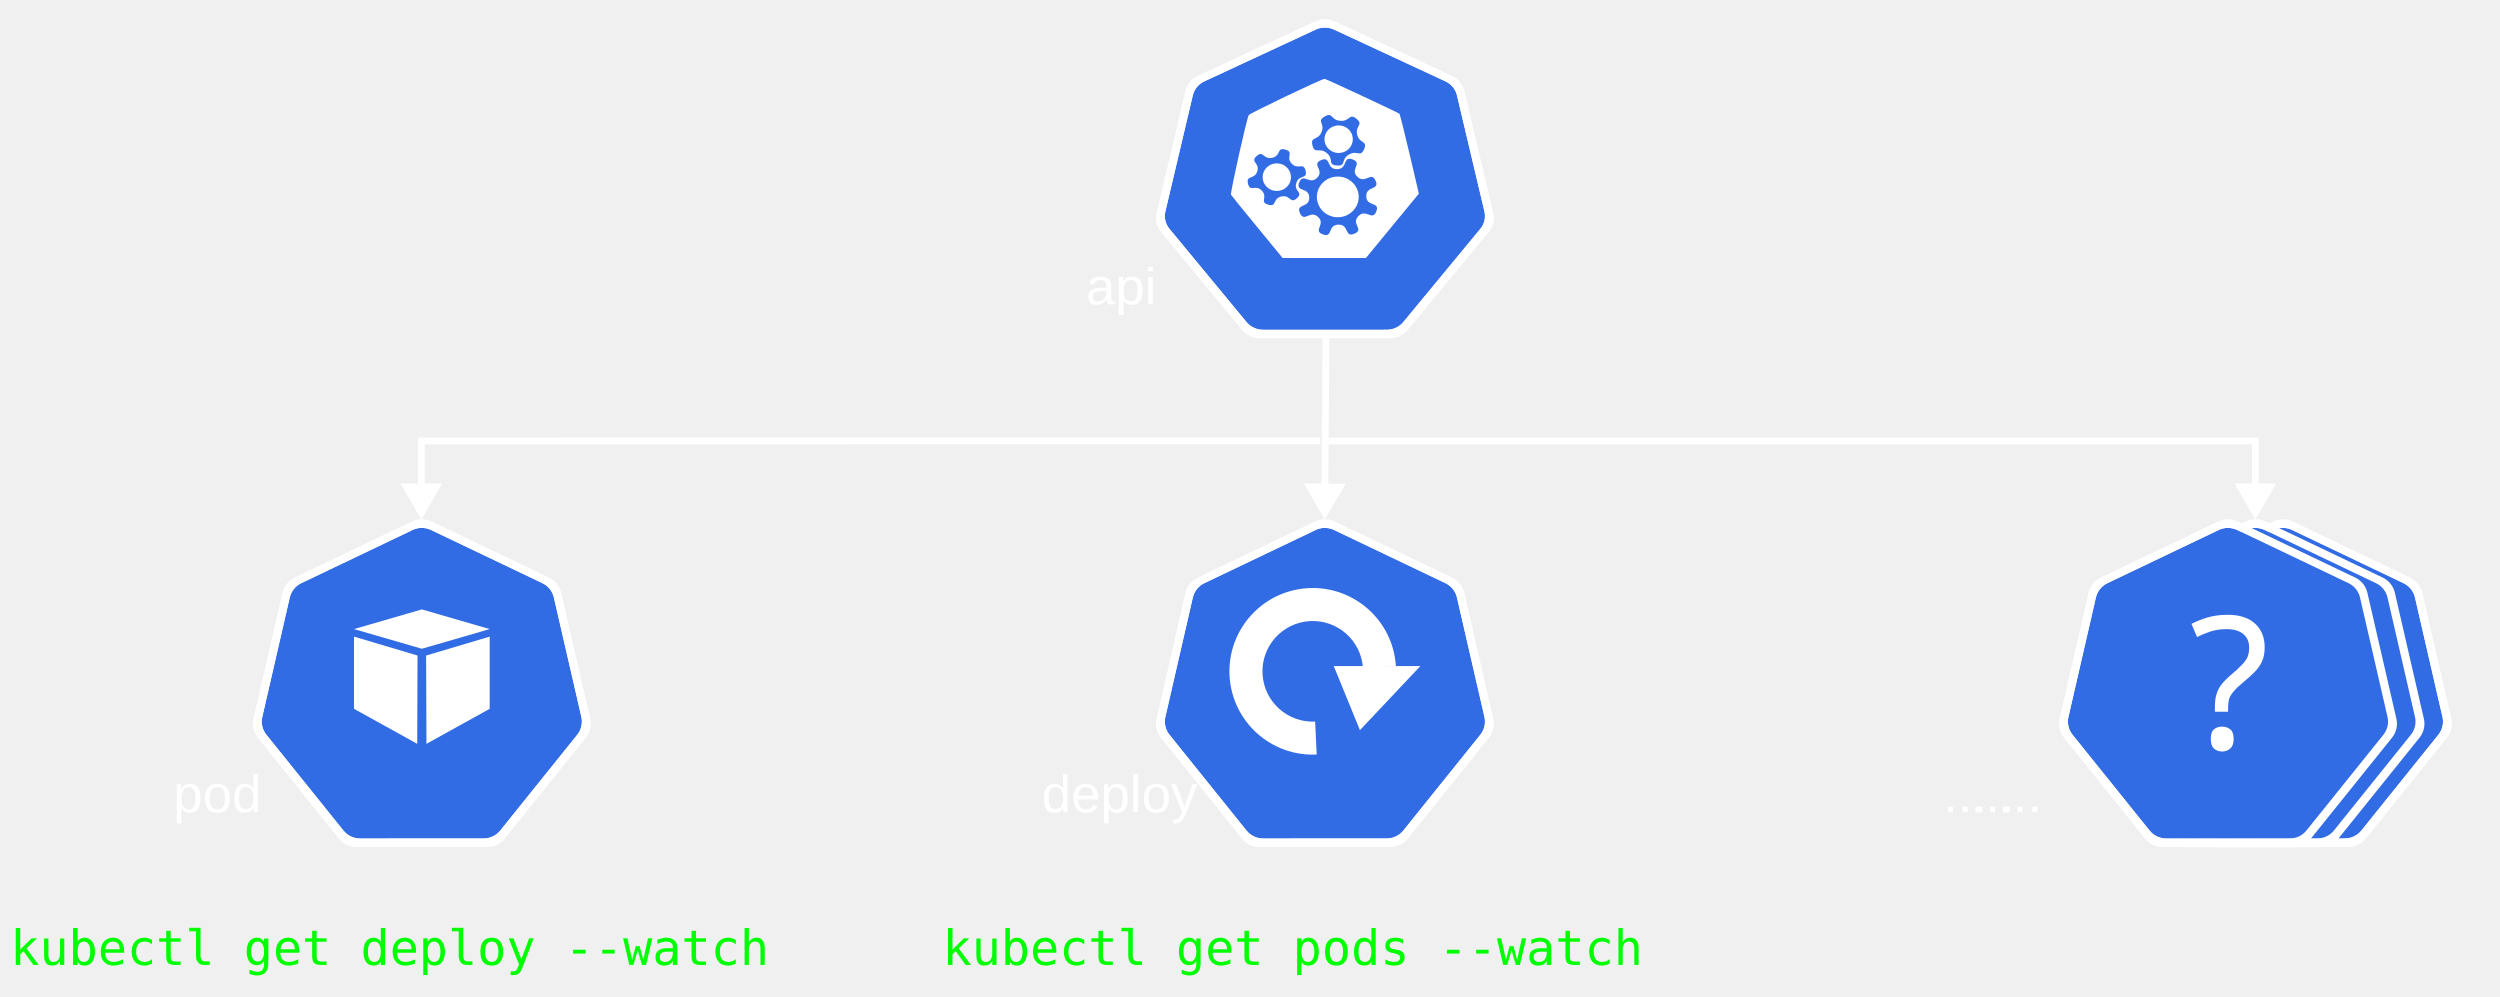
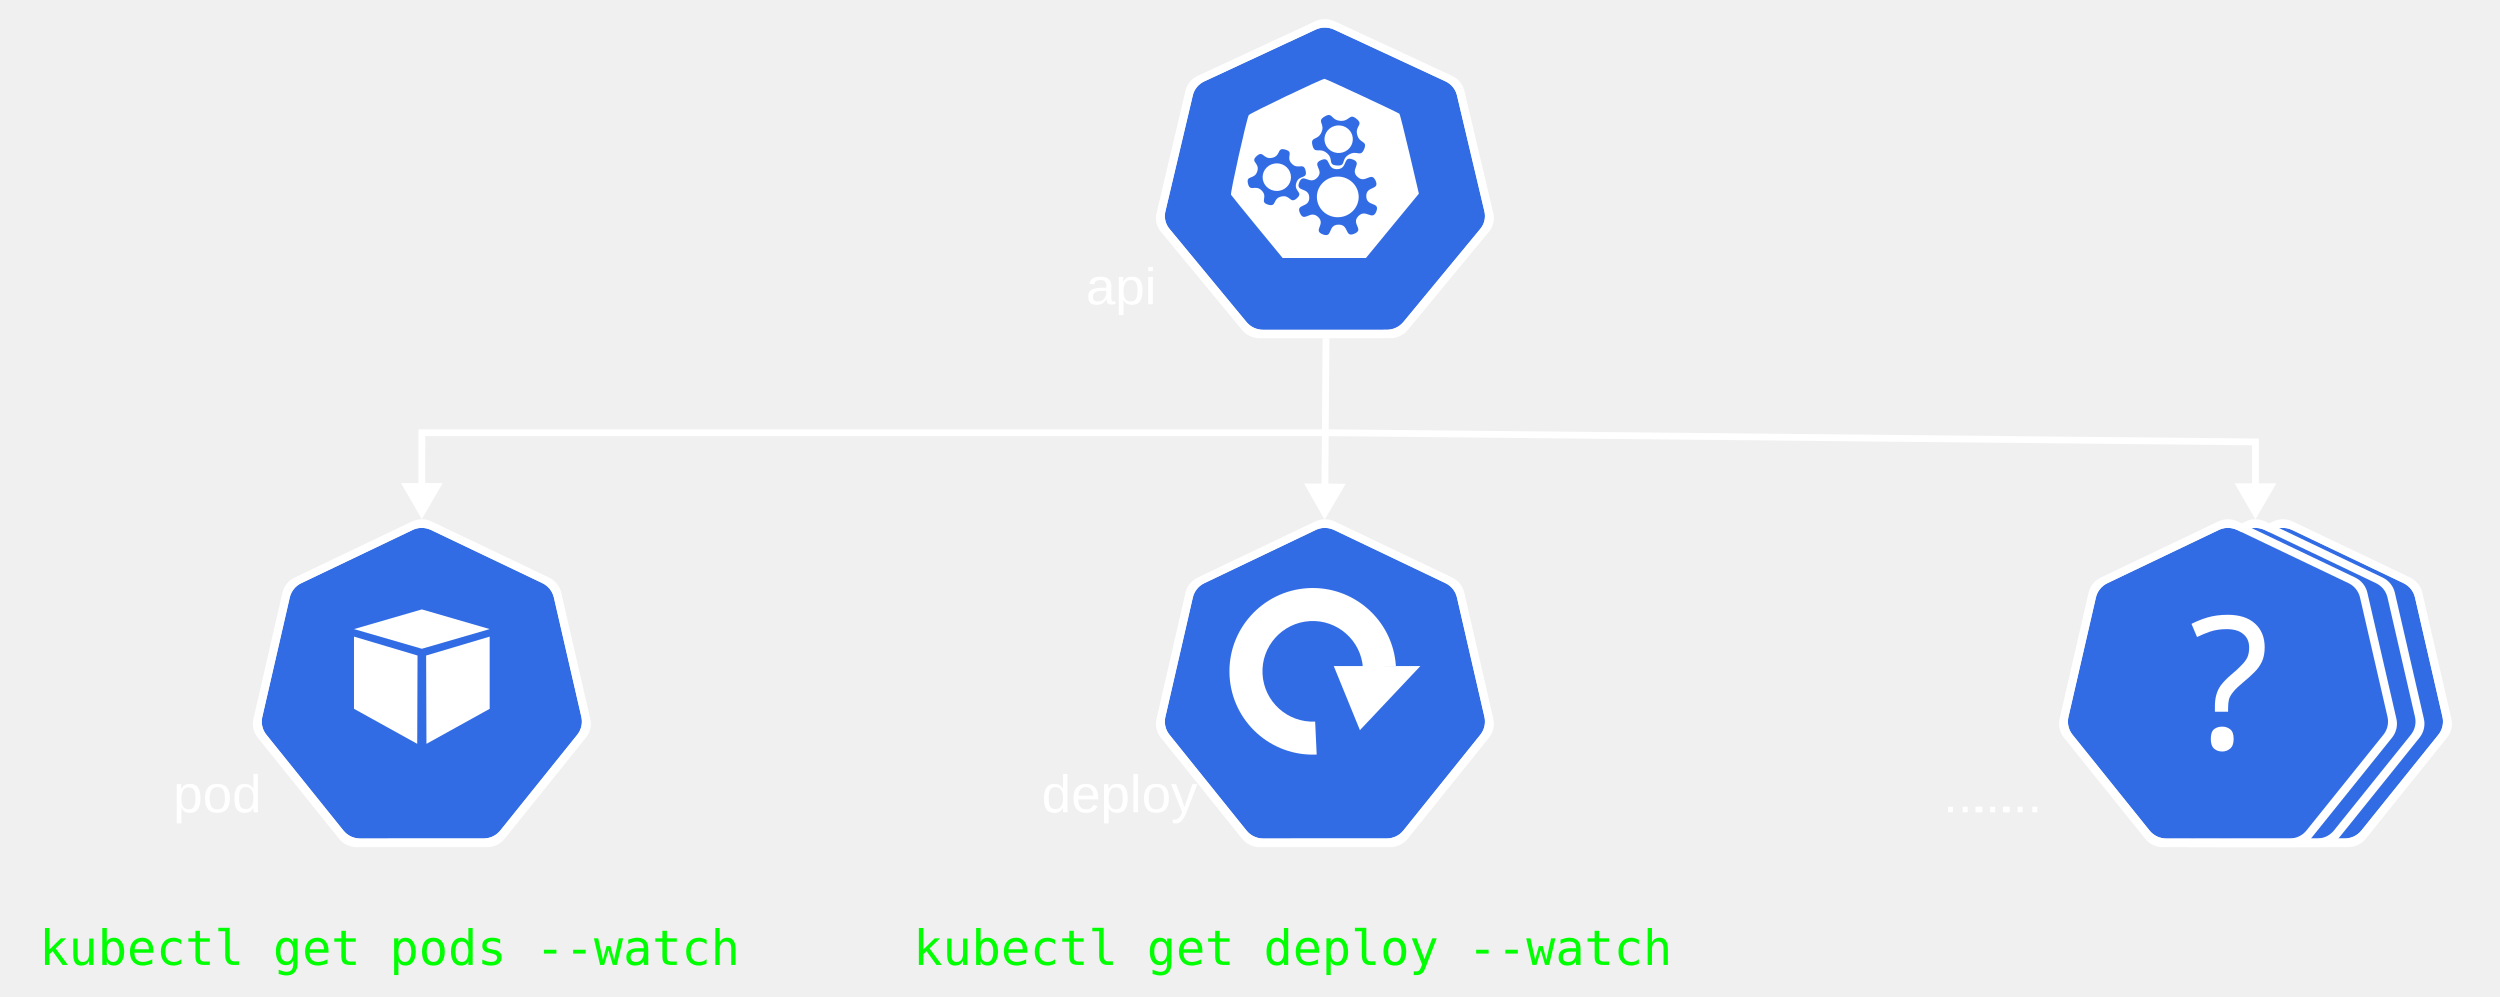
<svg xmlns="http://www.w3.org/2000/svg" width="174.938mm" height="69.697mm" viewBox="0 0 181.938 72.486" version="1.1" id="svg1" xml:space="preserve">
  <defs id="defs1">
    <marker style="overflow:visible" id="Triangle" refX="0" refY="0" orient="auto-start-reverse" markerWidth="1" markerHeight="1" viewBox="0 0 1 1" preserveAspectRatio="xMidYMid">
      <path transform="scale(0.5)" style="fill:#fff;fill:context-stroke;fill-rule:evenodd;stroke:context-stroke;stroke-width:1pt" d="M 5.77,0 -2.88,5 V -5 Z" id="path135" />
-     </marker>
-     <marker style="overflow:visible" id="Triangle-2" refX="0" refY="0" orient="auto-start-reverse" markerWidth="1" markerHeight="1" viewBox="0 0 1 1" preserveAspectRatio="xMidYMid">
-       <path transform="scale(0.5)" style="fill:#fff;fill:context-stroke;fill-rule:evenodd;stroke:context-stroke;stroke-width:1pt" d="M 5.77,0 -2.88,5 V -5 Z" id="path135-8" />
    </marker>
    <marker style="overflow:visible" id="Triangle-1" refX="0" refY="0" orient="auto-start-reverse" markerWidth="1" markerHeight="1" viewBox="0 0 1 1" preserveAspectRatio="xMidYMid">
      <path transform="scale(0.5)" style="fill:#fff;fill:context-stroke;fill-rule:evenodd;stroke:context-stroke;stroke-width:1pt" d="M 5.77,0 -2.88,5 V -5 Z" id="path135-2" />
    </marker>
  </defs>
  <g id="layer1" transform="translate(25.73313,0.3417914)">
    <g id="layer1-3" transform="matrix(1.363609,0,0,1.326802,57.03723,-0.5053179)">
      <g id="g70" transform="matrix(1.014889,0,0,1.014889,16.90215,-2.698726)">
        <path id="path3055" d="m -6.849,4.272 a 1.119,1.11 0 0 0 -0.429,0.109 l -5.852,2.796 a 1.119,1.11 0 0 0 -0.606,0.753 l -1.444,6.281 a 1.119,1.11 0 0 0 0.152,0.851 1.119,1.11 0 0 0 0.064,0.088 l 4.051,5.037 a 1.119,1.11 0 0 0 0.875,0.418 l 6.496,-0.002 a 1.119,1.11 0 0 0 0.875,-0.417 L 1.382,15.149 A 1.119,1.11 0 0 0 1.598,14.21 L 0.152,7.929 A 1.119,1.11 0 0 0 -0.453,7.176 L -6.307,4.381 A 1.119,1.11 0 0 0 -6.849,4.272 Z" style="fill:#326ce5;fill-opacity:1;stroke:none;stroke-width:0;stroke-miterlimit:4;stroke-dasharray:none;stroke-opacity:1" />
        <path id="path3054-2-9" d="M -6.852,3.818 A 1.181,1.172 0 0 0 -7.304,3.933 l -6.179,2.951 a 1.181,1.172 0 0 0 -0.639,0.795 l -1.524,6.631 a 1.181,1.172 0 0 0 0.16,0.899 1.181,1.172 0 0 0 0.067,0.093 l 4.276,5.317 a 1.181,1.172 0 0 0 0.924,0.441 l 6.858,-0.002 a 1.181,1.172 0 0 0 0.924,-0.44 l 4.275,-5.318 a 1.181,1.172 0 0 0 0.228,-0.991 L 0.539,7.678 A 1.181,1.172 0 0 0 -0.1,6.883 L -6.279,3.932 A 1.181,1.172 0 0 0 -6.852,3.818 Z m 0.003,0.455 a 1.119,1.11 0 0 1 0.543,0.109 l 5.853,2.795 A 1.119,1.11 0 0 1 0.152,7.929 L 1.598,14.21 a 1.119,1.11 0 0 1 -0.216,0.939 l -4.049,5.037 a 1.119,1.11 0 0 1 -0.875,0.417 l -6.496,0.002 a 1.119,1.11 0 0 1 -0.875,-0.418 l -4.051,-5.037 a 1.119,1.11 0 0 1 -0.064,-0.088 1.119,1.11 0 0 1 -0.152,-0.851 l 1.444,-6.281 a 1.119,1.11 0 0 1 0.606,-0.753 l 5.852,-2.796 a 1.119,1.11 0 0 1 0.429,-0.109 z" style="color:#000000;font-style:normal;font-variant:normal;font-weight:normal;font-stretch:normal;font-size:medium;line-height:normal;font-family:Sans;-inkscape-font-specification:Sans;text-indent:0;text-align:start;text-decoration:none;text-decoration-line:none;letter-spacing:normal;word-spacing:normal;text-transform:none;writing-mode:lr-tb;direction:ltr;baseline-shift:baseline;display:inline;overflow:visible;visibility:visible;fill:#ffffff;fill-opacity:1;fill-rule:nonzero;stroke:none;stroke-width:0;stroke-miterlimit:4;stroke-dasharray:none;marker:none;enable-background:accumulate" text-anchor="start" />
      </g>
      <text id="text2066" y="16.812" x="10.056" style="font-style:normal;font-weight:normal;line-height:0%;font-family:sans-serif;letter-spacing:0px;word-spacing:0px;fill:#ffffff;fill-opacity:1;stroke:none;stroke-width:0.265px;stroke-linecap:butt;stroke-linejoin:miter;stroke-opacity:1" xml:space="preserve">
        <tspan style="font-style:normal;font-variant:normal;font-weight:normal;font-stretch:normal;font-size:2.822px;line-height:6.615;font-family:Arial;-inkscape-font-specification:'Arial, Normal';text-align:center;writing-mode:lr-tb;fill:#ffffff;fill-opacity:1;stroke-width:0.265px" text-anchor="middle" y="16.812" x="10.056" id="tspan2064">api</tspan>
      </text>
      <path id="path1984" d="m 9.992,4.447 c -0.138,-0.004 -3.995,1.892 -4.046,1.989 -0.121,0.234 -0.999,4.281 -0.947,4.369 0.03,0.051 0.662,0.852 1.405,1.781 l 1.35,1.688 2.222,0.001 2.222,0.001 1.413,-1.766 1.414,-1.765 -0.495,-2.169 C 14.257,7.383 14.013,6.387 13.988,6.363 13.919,6.296 10.067,4.45 9.992,4.447 Z m 0.236,1.983 c 0.187,0.008 0.206,0.292 0.605,0.321 0.522,0.039 0.466,-0.447 0.865,-0.109 0.399,0.338 -0.089,0.363 0.035,0.871 0.124,0.508 0.569,0.305 0.371,0.789 -0.198,0.484 -0.373,0.027 -0.818,0.302 -0.445,0.275 -0.115,0.635 -0.636,0.596 -0.522,-0.039 -0.14,-0.346 -0.54,-0.684 C 9.712,8.179 9.47,8.604 9.346,8.096 9.222,7.588 9.632,7.855 9.831,7.371 10.029,6.887 9.549,6.79 9.994,6.515 c 0.056,-0.034 0.102,-0.057 0.142,-0.07 0.035,-0.012 0.065,-0.016 0.092,-0.015 z m 0.521,0.572 c -0.076,-5.306e-4 -0.151,0.01 -0.224,0.032 -0.4,0.121 -0.627,0.543 -0.506,0.944 0.121,0.4 0.543,0.626 0.943,0.505 0.4,-0.121 0.626,-0.543 0.506,-0.943 C 11.374,7.223 11.082,7.004 10.75,7.002 Z M 7.757,8.304 c 0.04,7.9e-4 0.088,0.009 0.148,0.027 0.48,0.147 -0.008,0.4 0.334,0.767 0.342,0.367 0.629,-0.101 0.741,0.388 0.113,0.489 -0.35,0.193 -0.497,0.673 -0.147,0.48 0.401,0.494 0.034,0.836 -0.367,0.342 -0.342,-0.206 -0.831,-0.094 -0.489,0.113 -0.227,0.595 -0.707,0.448 -0.48,-0.147 0.008,-0.4 -0.334,-0.767 -0.342,-0.367 -0.629,0.101 -0.741,-0.389 -0.113,-0.489 0.35,-0.193 0.497,-0.673 0.147,-0.48 -0.402,-0.494 -0.035,-0.836 0.367,-0.342 0.342,0.206 0.831,0.094 0.428,-0.098 0.281,-0.48 0.559,-0.475 z m 3.567,0.525 c 0.046,5.36e-4 0.101,0.012 0.17,0.039 0.553,0.215 -0.175,0.546 0.254,0.956 0.429,0.41 0.727,-0.333 0.967,0.21 0.239,0.543 -0.51,0.262 -0.497,0.856 0.013,0.593 0.75,0.279 0.535,0.832 -0.215,0.553 -0.546,-0.175 -0.956,0.254 -0.41,0.429 0.332,0.727 -0.211,0.966 -0.543,0.239 -0.261,-0.51 -0.855,-0.497 -0.593,0.013 -0.279,0.749 -0.833,0.534 C 9.345,12.765 10.074,12.433 9.645,12.023 9.216,11.613 8.918,12.356 8.679,11.813 8.439,11.27 9.189,11.551 9.175,10.958 9.162,10.364 8.426,10.678 8.64,10.125 8.855,9.572 9.187,10.301 9.597,9.872 10.007,9.443 9.264,9.144 9.807,8.905 c 0.543,-0.239 0.262,0.51 0.855,0.497 0.519,-0.012 0.343,-0.576 0.662,-0.574 z m -3.881,0.255 c -0.418,-1.58e-4 -0.757,0.339 -0.757,0.757 -1.59e-4,0.418 0.339,0.757 0.757,0.757 0.418,-1.48e-4 0.757,-0.339 0.757,-0.757 C 8.199,9.422 7.861,9.084 7.443,9.083 Z M 10.697,9.808 c -0.616,4.2e-5 -1.115,0.499 -1.115,1.115 -2.38e-4,0.616 0.499,1.116 1.115,1.116 0.616,2.22e-4 1.116,-0.499 1.116,-1.116 0,-0.616 -0.5,-1.115 -1.116,-1.115 z" style="opacity:1;fill:#ffffff;fill-opacity:1;stroke:#eeeeee;stroke-width:0;stroke-miterlimit:10;stroke-dasharray:none;stroke-dashoffset:11.236;stroke-opacity:1" />
    </g>
    <g id="g8">
      <g id="g6" transform="matrix(1.363601,0,0,1.363601,126.7585,35.84589)">
        <g id="g5" transform="matrix(1.014889,0,0,1.014889,16.90215,-2.698726)">
          <path id="path4" d="m -6.849,4.272 a 1.119,1.11 0 0 0 -0.429,0.109 l -5.852,2.796 a 1.119,1.11 0 0 0 -0.606,0.753 l -1.444,6.281 a 1.119,1.11 0 0 0 0.152,0.851 1.119,1.11 0 0 0 0.064,0.088 l 4.051,5.037 a 1.119,1.11 0 0 0 0.875,0.418 l 6.496,-0.002 a 1.119,1.11 0 0 0 0.875,-0.417 L 1.382,15.149 A 1.119,1.11 0 0 0 1.598,14.21 L 0.152,7.929 A 1.119,1.11 0 0 0 -0.453,7.176 L -6.307,4.381 A 1.119,1.11 0 0 0 -6.849,4.272 Z" style="fill:#326ce5;fill-opacity:1;stroke:none;stroke-width:0;stroke-miterlimit:4;stroke-dasharray:none;stroke-opacity:1" />
          <path id="path5" d="M -6.852,3.818 A 1.181,1.172 0 0 0 -7.304,3.933 l -6.179,2.951 a 1.181,1.172 0 0 0 -0.639,0.795 l -1.524,6.631 a 1.181,1.172 0 0 0 0.16,0.899 1.181,1.172 0 0 0 0.067,0.093 l 4.276,5.317 a 1.181,1.172 0 0 0 0.924,0.441 l 6.858,-0.002 a 1.181,1.172 0 0 0 0.924,-0.44 l 4.275,-5.318 a 1.181,1.172 0 0 0 0.228,-0.991 L 0.539,7.678 A 1.181,1.172 0 0 0 -0.1,6.883 L -6.279,3.932 A 1.181,1.172 0 0 0 -6.852,3.818 Z m 0.003,0.455 a 1.119,1.11 0 0 1 0.543,0.109 l 5.853,2.795 A 1.119,1.11 0 0 1 0.152,7.929 L 1.598,14.21 a 1.119,1.11 0 0 1 -0.216,0.939 l -4.049,5.037 a 1.119,1.11 0 0 1 -0.875,0.417 l -6.496,0.002 a 1.119,1.11 0 0 1 -0.875,-0.418 l -4.051,-5.037 a 1.119,1.11 0 0 1 -0.064,-0.088 1.119,1.11 0 0 1 -0.152,-0.851 l 1.444,-6.281 a 1.119,1.11 0 0 1 0.606,-0.753 l 5.852,-2.796 a 1.119,1.11 0 0 1 0.429,-0.109 z" style="color:#000000;font-style:normal;font-variant:normal;font-weight:normal;font-stretch:normal;font-size:medium;line-height:normal;font-family:Sans;-inkscape-font-specification:Sans;text-indent:0;text-align:start;text-decoration:none;text-decoration-line:none;letter-spacing:normal;word-spacing:normal;text-transform:none;writing-mode:lr-tb;direction:ltr;baseline-shift:baseline;display:inline;overflow:visible;visibility:visible;fill:#ffffff;fill-opacity:1;fill-rule:nonzero;stroke:none;stroke-width:0;stroke-miterlimit:4;stroke-dasharray:none;marker:none;enable-background:accumulate" text-anchor="start" />
        </g>
        <text id="text5" y="16.812" x="10.017" style="font-style:normal;font-weight:normal;line-height:0%;font-family:sans-serif;letter-spacing:0px;word-spacing:0px;fill:#ffffff;fill-opacity:1;stroke:none;stroke-width:0.265px;stroke-linecap:butt;stroke-linejoin:miter;stroke-opacity:1" xml:space="preserve">
          <tspan style="font-style:normal;font-variant:normal;font-weight:normal;font-stretch:normal;font-size:2.822px;line-height:6.615;font-family:Arial;-inkscape-font-specification:'Arial, Normal';text-align:center;writing-mode:lr-tb;fill:#ffffff;fill-opacity:1;stroke-width:0.265px" text-anchor="middle" y="16.812" x="10.017" id="tspan5">...</tspan>
        </text>
        <text xml:space="preserve" style="font-style:normal;font-weight:normal;font-size:9.878px;line-height:1.25;font-family:sans-serif;fill:#000000;fill-opacity:1;stroke:none;stroke-width:0.265" x="7.936" y="13.431" id="text6">
          <tspan id="tspan6" style="font-size:9.878px;fill:#ffffff;stroke-width:0.265" x="7.936" y="13.431">?</tspan>
        </text>
      </g>
      <g id="g4-7" transform="matrix(1.363601,0,0,1.363601,124.7585,35.84589)">
        <g id="g3-9" transform="matrix(1.014889,0,0,1.014889,16.90215,-2.698726)">
          <path id="path2-2" d="m -6.849,4.272 a 1.119,1.11 0 0 0 -0.429,0.109 l -5.852,2.796 a 1.119,1.11 0 0 0 -0.606,0.753 l -1.444,6.281 a 1.119,1.11 0 0 0 0.152,0.851 1.119,1.11 0 0 0 0.064,0.088 l 4.051,5.037 a 1.119,1.11 0 0 0 0.875,0.418 l 6.496,-0.002 a 1.119,1.11 0 0 0 0.875,-0.417 L 1.382,15.149 A 1.119,1.11 0 0 0 1.598,14.21 L 0.152,7.929 A 1.119,1.11 0 0 0 -0.453,7.176 L -6.307,4.381 A 1.119,1.11 0 0 0 -6.849,4.272 Z" style="fill:#326ce5;fill-opacity:1;stroke:none;stroke-width:0;stroke-miterlimit:4;stroke-dasharray:none;stroke-opacity:1" />
          <path id="path3-0" d="M -6.852,3.818 A 1.181,1.172 0 0 0 -7.304,3.933 l -6.179,2.951 a 1.181,1.172 0 0 0 -0.639,0.795 l -1.524,6.631 a 1.181,1.172 0 0 0 0.16,0.899 1.181,1.172 0 0 0 0.067,0.093 l 4.276,5.317 a 1.181,1.172 0 0 0 0.924,0.441 l 6.858,-0.002 a 1.181,1.172 0 0 0 0.924,-0.44 l 4.275,-5.318 a 1.181,1.172 0 0 0 0.228,-0.991 L 0.539,7.678 A 1.181,1.172 0 0 0 -0.1,6.883 L -6.279,3.932 A 1.181,1.172 0 0 0 -6.852,3.818 Z m 0.003,0.455 a 1.119,1.11 0 0 1 0.543,0.109 l 5.853,2.795 A 1.119,1.11 0 0 1 0.152,7.929 L 1.598,14.21 a 1.119,1.11 0 0 1 -0.216,0.939 l -4.049,5.037 a 1.119,1.11 0 0 1 -0.875,0.417 l -6.496,0.002 a 1.119,1.11 0 0 1 -0.875,-0.418 l -4.051,-5.037 a 1.119,1.11 0 0 1 -0.064,-0.088 1.119,1.11 0 0 1 -0.152,-0.851 l 1.444,-6.281 a 1.119,1.11 0 0 1 0.606,-0.753 l 5.852,-2.796 a 1.119,1.11 0 0 1 0.429,-0.109 z" style="color:#000000;font-style:normal;font-variant:normal;font-weight:normal;font-stretch:normal;font-size:medium;line-height:normal;font-family:Sans;-inkscape-font-specification:Sans;text-indent:0;text-align:start;text-decoration:none;text-decoration-line:none;letter-spacing:normal;word-spacing:normal;text-transform:none;writing-mode:lr-tb;direction:ltr;baseline-shift:baseline;display:inline;overflow:visible;visibility:visible;fill:#ffffff;fill-opacity:1;fill-rule:nonzero;stroke:none;stroke-width:0;stroke-miterlimit:4;stroke-dasharray:none;marker:none;enable-background:accumulate" text-anchor="start" />
        </g>
        <text id="text3-2" y="16.812" x="10.017" style="font-style:normal;font-weight:normal;line-height:0%;font-family:sans-serif;letter-spacing:0px;word-spacing:0px;fill:#ffffff;fill-opacity:1;stroke:none;stroke-width:0.265px;stroke-linecap:butt;stroke-linejoin:miter;stroke-opacity:1" xml:space="preserve">
          <tspan style="font-style:normal;font-variant:normal;font-weight:normal;font-stretch:normal;font-size:2.822px;line-height:6.615;font-family:Arial;-inkscape-font-specification:'Arial, Normal';text-align:center;writing-mode:lr-tb;fill:#ffffff;fill-opacity:1;stroke-width:0.265px" text-anchor="middle" y="16.812" x="10.017" id="tspan3-3">...</tspan>
        </text>
        <text xml:space="preserve" style="font-style:normal;font-weight:normal;font-size:9.878px;line-height:1.25;font-family:sans-serif;fill:#000000;fill-opacity:1;stroke:none;stroke-width:0.265" x="7.936" y="13.431" id="text4-7">
          <tspan id="tspan4-5" style="font-size:9.878px;fill:#ffffff;stroke-width:0.265" x="7.936" y="13.431">?</tspan>
        </text>
      </g>
      <g id="layer1-6" transform="matrix(1.363601,0,0,1.363601,122.7587,35.84567)">
        <g id="g70-7" transform="matrix(1.014889,0,0,1.014889,16.90215,-2.698726)">
          <path id="path3055-5" d="m -6.849,4.272 a 1.119,1.11 0 0 0 -0.429,0.109 l -5.852,2.796 a 1.119,1.11 0 0 0 -0.606,0.753 l -1.444,6.281 a 1.119,1.11 0 0 0 0.152,0.851 1.119,1.11 0 0 0 0.064,0.088 l 4.051,5.037 a 1.119,1.11 0 0 0 0.875,0.418 l 6.496,-0.002 a 1.119,1.11 0 0 0 0.875,-0.417 L 1.382,15.149 A 1.119,1.11 0 0 0 1.598,14.21 L 0.152,7.929 A 1.119,1.11 0 0 0 -0.453,7.176 L -6.307,4.381 A 1.119,1.11 0 0 0 -6.849,4.272 Z" style="fill:#326ce5;fill-opacity:1;stroke:none;stroke-width:0;stroke-miterlimit:4;stroke-dasharray:none;stroke-opacity:1" />
          <path id="path3054-2-9-3" d="M -6.852,3.818 A 1.181,1.172 0 0 0 -7.304,3.933 l -6.179,2.951 a 1.181,1.172 0 0 0 -0.639,0.795 l -1.524,6.631 a 1.181,1.172 0 0 0 0.16,0.899 1.181,1.172 0 0 0 0.067,0.093 l 4.276,5.317 a 1.181,1.172 0 0 0 0.924,0.441 l 6.858,-0.002 a 1.181,1.172 0 0 0 0.924,-0.44 l 4.275,-5.318 a 1.181,1.172 0 0 0 0.228,-0.991 L 0.539,7.678 A 1.181,1.172 0 0 0 -0.1,6.883 L -6.279,3.932 A 1.181,1.172 0 0 0 -6.852,3.818 Z m 0.003,0.455 a 1.119,1.11 0 0 1 0.543,0.109 l 5.853,2.795 A 1.119,1.11 0 0 1 0.152,7.929 L 1.598,14.21 a 1.119,1.11 0 0 1 -0.216,0.939 l -4.049,5.037 a 1.119,1.11 0 0 1 -0.875,0.417 l -6.496,0.002 a 1.119,1.11 0 0 1 -0.875,-0.418 l -4.051,-5.037 a 1.119,1.11 0 0 1 -0.064,-0.088 1.119,1.11 0 0 1 -0.152,-0.851 l 1.444,-6.281 a 1.119,1.11 0 0 1 0.606,-0.753 l 5.852,-2.796 a 1.119,1.11 0 0 1 0.429,-0.109 z" style="color:#000000;font-style:normal;font-variant:normal;font-weight:normal;font-stretch:normal;font-size:medium;line-height:normal;font-family:Sans;-inkscape-font-specification:Sans;text-indent:0;text-align:start;text-decoration:none;text-decoration-line:none;letter-spacing:normal;word-spacing:normal;text-transform:none;writing-mode:lr-tb;direction:ltr;baseline-shift:baseline;display:inline;overflow:visible;visibility:visible;fill:#ffffff;fill-opacity:1;fill-rule:nonzero;stroke:none;stroke-width:0;stroke-miterlimit:4;stroke-dasharray:none;marker:none;enable-background:accumulate" text-anchor="start" />
        </g>
        <text id="text2066-5" y="16.812" x="10.017" style="font-style:normal;font-weight:normal;line-height:0%;font-family:sans-serif;letter-spacing:0px;word-spacing:0px;fill:#ffffff;fill-opacity:1;stroke:none;stroke-width:0.265px;stroke-linecap:butt;stroke-linejoin:miter;stroke-opacity:1" xml:space="preserve">
          <tspan style="font-style:normal;font-variant:normal;font-weight:normal;font-stretch:normal;font-size:2.822px;line-height:6.615;font-family:Arial;-inkscape-font-specification:'Arial, Normal';text-align:center;writing-mode:lr-tb;fill:#ffffff;fill-opacity:1;stroke-width:0.265px" text-anchor="middle" y="16.812" x="10.017" id="tspan2064-6">...</tspan>
        </text>
        <text xml:space="preserve" style="font-style:normal;font-weight:normal;font-size:9.878px;line-height:1.25;font-family:sans-serif;fill:#000000;fill-opacity:1;stroke:none;stroke-width:0.265" x="7.936" y="13.431" id="text1">
          <tspan id="tspan1" style="font-size:9.878px;fill:#ffffff;stroke-width:0.265" x="7.936" y="13.431">?</tspan>
        </text>
      </g>
    </g>
    <g id="layer1-9" transform="matrix(1.363601,0,0,1.363601,57.03731,35.84567)">
      <g id="g70-3" transform="matrix(1.014889,0,0,1.014889,16.90215,-2.698726)">
        <path id="path3055-6" d="m -6.849,4.272 a 1.119,1.11 0 0 0 -0.429,0.109 l -5.852,2.796 a 1.119,1.11 0 0 0 -0.606,0.753 l -1.444,6.281 a 1.119,1.11 0 0 0 0.152,0.851 1.119,1.11 0 0 0 0.064,0.088 l 4.051,5.037 a 1.119,1.11 0 0 0 0.875,0.418 l 6.496,-0.002 a 1.119,1.11 0 0 0 0.875,-0.417 L 1.382,15.149 A 1.119,1.11 0 0 0 1.598,14.21 L 0.152,7.929 A 1.119,1.11 0 0 0 -0.453,7.176 L -6.307,4.381 A 1.119,1.11 0 0 0 -6.849,4.272 Z" style="fill:#326ce5;fill-opacity:1;stroke:none;stroke-width:0;stroke-miterlimit:4;stroke-dasharray:none;stroke-opacity:1" />
        <path id="path3054-2-9-0" d="M -6.852,3.818 A 1.181,1.172 0 0 0 -7.304,3.933 l -6.179,2.951 a 1.181,1.172 0 0 0 -0.639,0.795 l -1.524,6.631 a 1.181,1.172 0 0 0 0.16,0.899 1.181,1.172 0 0 0 0.067,0.093 l 4.276,5.317 a 1.181,1.172 0 0 0 0.924,0.441 l 6.858,-0.002 a 1.181,1.172 0 0 0 0.924,-0.44 l 4.275,-5.318 a 1.181,1.172 0 0 0 0.228,-0.991 L 0.539,7.678 A 1.181,1.172 0 0 0 -0.1,6.883 L -6.279,3.932 A 1.181,1.172 0 0 0 -6.852,3.818 Z m 0.003,0.455 a 1.119,1.11 0 0 1 0.543,0.109 l 5.853,2.795 A 1.119,1.11 0 0 1 0.152,7.929 L 1.598,14.21 a 1.119,1.11 0 0 1 -0.216,0.939 l -4.049,5.037 a 1.119,1.11 0 0 1 -0.875,0.417 l -6.496,0.002 a 1.119,1.11 0 0 1 -0.875,-0.418 l -4.051,-5.037 a 1.119,1.11 0 0 1 -0.064,-0.088 1.119,1.11 0 0 1 -0.152,-0.851 l 1.444,-6.281 a 1.119,1.11 0 0 1 0.606,-0.753 l 5.852,-2.796 a 1.119,1.11 0 0 1 0.429,-0.109 z" style="color:#000000;font-style:normal;font-variant:normal;font-weight:normal;font-stretch:normal;font-size:medium;line-height:normal;font-family:Sans;-inkscape-font-specification:Sans;text-indent:0;text-align:start;text-decoration:none;text-decoration-line:none;letter-spacing:normal;word-spacing:normal;text-transform:none;writing-mode:lr-tb;direction:ltr;baseline-shift:baseline;display:inline;overflow:visible;visibility:visible;fill:#ffffff;fill-opacity:1;fill-rule:nonzero;stroke:none;stroke-width:0;stroke-miterlimit:4;stroke-dasharray:none;marker:none;enable-background:accumulate" text-anchor="start" />
      </g>
      <text id="text2066-6" y="16.812" x="9.974" style="font-style:normal;font-weight:normal;line-height:0%;font-family:sans-serif;letter-spacing:0px;word-spacing:0px;fill:#ffffff;fill-opacity:1;stroke:none;stroke-width:0.265px;stroke-linecap:butt;stroke-linejoin:miter;stroke-opacity:1" xml:space="preserve">
        <tspan style="font-style:normal;font-variant:normal;font-weight:normal;font-stretch:normal;font-size:2.822px;line-height:6.615;font-family:Arial;-inkscape-font-specification:'Arial, Normal';text-align:center;writing-mode:lr-tb;fill:#ffffff;fill-opacity:1;stroke-width:0.265px" text-anchor="middle" y="16.812" x="9.974" id="tspan2064-2">deploy</tspan>
      </text>
      <g id="g3340" transform="translate(-0.6538555)">
        <path style="fill:#ffffff;fill-rule:evenodd;stroke:none;stroke-width:0.265;stroke-linecap:square;stroke-miterlimit:10" d="m 10.225,13.732 v 0 C 7.782,13.847 5.705,11.968 5.575,9.526 5.446,7.085 7.312,4.996 9.754,4.852 c 2.441,-0.144 4.54,1.711 4.698,4.151 l -1.757,0.114 c -0.095,-1.474 -1.363,-2.594 -2.837,-2.507 -1.474,0.087 -2.602,1.348 -2.523,2.823 0.078,1.475 1.333,2.61 2.808,2.54 z" id="path1222" />
        <path style="fill:#ffffff;fill-rule:evenodd;stroke:none;stroke-width:0.265;stroke-linecap:square;stroke-miterlimit:10" d="m 11.136,9.009 1.397,3.421 3.226,-3.421 z" id="path1224" />
      </g>
    </g>
    <g id="layer1-2" transform="matrix(1.363601,0,0,1.363601,-8.684111,35.84567)">
      <g id="g70-9" transform="matrix(1.014889,0,0,1.014889,16.90215,-2.698726)">
        <path id="path3055-1" d="m -6.849,4.272 a 1.119,1.11 0 0 0 -0.429,0.109 l -5.852,2.796 a 1.119,1.11 0 0 0 -0.606,0.753 l -1.444,6.281 a 1.119,1.11 0 0 0 0.152,0.851 1.119,1.11 0 0 0 0.064,0.088 l 4.051,5.037 a 1.119,1.11 0 0 0 0.875,0.418 l 6.496,-0.002 a 1.119,1.11 0 0 0 0.875,-0.417 L 1.382,15.149 A 1.119,1.11 0 0 0 1.598,14.21 L 0.152,7.929 A 1.119,1.11 0 0 0 -0.453,7.176 L -6.307,4.381 A 1.119,1.11 0 0 0 -6.849,4.272 Z" style="fill:#326ce5;fill-opacity:1;stroke:none;stroke-width:0;stroke-miterlimit:4;stroke-dasharray:none;stroke-opacity:1" />
        <path id="path3054-2-9-2" d="M -6.852,3.818 A 1.181,1.172 0 0 0 -7.304,3.933 l -6.179,2.951 a 1.181,1.172 0 0 0 -0.639,0.795 l -1.524,6.631 a 1.181,1.172 0 0 0 0.16,0.899 1.181,1.172 0 0 0 0.067,0.093 l 4.276,5.317 a 1.181,1.172 0 0 0 0.924,0.441 l 6.858,-0.002 a 1.181,1.172 0 0 0 0.924,-0.44 l 4.275,-5.318 a 1.181,1.172 0 0 0 0.228,-0.991 L 0.539,7.678 A 1.181,1.172 0 0 0 -0.1,6.883 L -6.279,3.932 A 1.181,1.172 0 0 0 -6.852,3.818 Z m 0.003,0.455 a 1.119,1.11 0 0 1 0.543,0.109 l 5.853,2.795 A 1.119,1.11 0 0 1 0.152,7.929 L 1.598,14.21 a 1.119,1.11 0 0 1 -0.216,0.939 l -4.049,5.037 a 1.119,1.11 0 0 1 -0.875,0.417 l -6.496,0.002 a 1.119,1.11 0 0 1 -0.875,-0.418 l -4.051,-5.037 a 1.119,1.11 0 0 1 -0.064,-0.088 1.119,1.11 0 0 1 -0.152,-0.851 l 1.444,-6.281 a 1.119,1.11 0 0 1 0.606,-0.753 l 5.852,-2.796 a 1.119,1.11 0 0 1 0.429,-0.109 z" style="color:#000000;font-style:normal;font-variant:normal;font-weight:normal;font-stretch:normal;font-size:medium;line-height:normal;font-family:Sans;-inkscape-font-specification:Sans;text-indent:0;text-align:start;text-decoration:none;text-decoration-line:none;letter-spacing:normal;word-spacing:normal;text-transform:none;writing-mode:lr-tb;direction:ltr;baseline-shift:baseline;display:inline;overflow:visible;visibility:visible;fill:#ffffff;fill-opacity:1;fill-rule:nonzero;stroke:none;stroke-width:0;stroke-miterlimit:4;stroke-dasharray:none;marker:none;enable-background:accumulate" text-anchor="start" />
      </g>
      <text id="text2066-7" y="16.812" x="10.017" style="font-style:normal;font-weight:normal;line-height:0%;font-family:sans-serif;letter-spacing:0px;word-spacing:0px;fill:#ffffff;fill-opacity:1;stroke:none;stroke-width:0.265px;stroke-linecap:butt;stroke-linejoin:miter;stroke-opacity:1" xml:space="preserve">
        <tspan style="font-style:normal;font-variant:normal;font-weight:normal;font-stretch:normal;font-size:2.822px;line-height:6.615;font-family:Arial;-inkscape-font-specification:'Arial, Normal';text-align:center;writing-mode:lr-tb;fill:#ffffff;fill-opacity:1;stroke-width:0.265px" text-anchor="middle" y="16.812" x="10.017" id="tspan2064-0">pod</tspan>
      </text>
      <g id="g3341" transform="translate(0.1276666)">
        <path style="fill:#ffffff;fill-rule:evenodd;stroke:none;stroke-width:0.265;stroke-linecap:square;stroke-miterlimit:10" d="M 6.262,7.036 9.883,5.986 13.503,7.036 9.883,8.086 Z" id="path910" />
        <path style="fill:#ffffff;fill-rule:evenodd;stroke:none;stroke-width:0.265;stroke-linecap:square;stroke-miterlimit:10" d="m 6.262,7.438 v 3.853 l 3.374,1.869 0.017,-4.713 z" id="path912" />
        <path style="fill:#ffffff;fill-rule:evenodd;stroke:none;stroke-width:0.265;stroke-linecap:square;stroke-miterlimit:10" d="m 13.503,7.438 v 3.853 l -3.374,1.869 -0.017,-4.713 z" id="path914" />
      </g>
    </g>
    <g id="g7">
      <path style="fill:#ffffff;fill-rule:evenodd;stroke:#ffffff;stroke-width:0.493;stroke-linecap:butt;stroke-linejoin:miter;stroke-dasharray:none;stroke-opacity:1;marker-end:url(#Triangle)" d="m 70.768,24.268 -0.087,11.461" id="path1" />
-       <path style="fill:none;fill-rule:evenodd;stroke:#ffffff;stroke-width:0.493;stroke-linecap:butt;stroke-linejoin:miter;stroke-dasharray:none;stroke-opacity:1;marker-end:url(#Triangle-1)" d="m 70.345,31.741 -65.414,0.009 v 3.969" id="path1-3" />
-       <path style="fill:none;fill-rule:evenodd;stroke:#ffffff;stroke-width:0.493;stroke-linecap:butt;stroke-linejoin:miter;stroke-dasharray:none;stroke-opacity:1;marker-end:url(#Triangle-2)" d="m 70.47,31.75 h 67.931 v 3.969" id="path1-7" />
+       <path style="fill:none;fill-rule:evenodd;stroke:#ffffff;stroke-width:0.493;stroke-linecap:butt;stroke-linejoin:miter;stroke-dasharray:none;stroke-opacity:1;marker-start:url(#Triangle);marker-end:url(#Triangle-1)" d="m 138.409,35.707 0,-3.887 -67.56,-0.671 H 4.967 l -8.411e-4,4.54" id="path1-3" />
    </g>
    <text xml:space="preserve" style="font-style:normal;font-weight:normal;font-size:3.528px;line-height:1.25;font-family:sans-serif;fill:#00ff00;fill-opacity:1;stroke:none;stroke-width:0.265" x="4.913" y="69.885" id="text7">
-       <tspan id="tspan7" style="font-style:normal;font-variant:normal;font-weight:normal;font-stretch:normal;font-size:3.528px;font-family:Monospace;-inkscape-font-specification:Monospace;text-align:center;text-anchor:middle;fill:#00ff00;stroke-width:0.265" x="4.913" y="69.885">kubectl get deploy --watch</tspan>
+       <tspan id="tspan7" style="font-style:normal;font-variant:normal;font-weight:normal;font-stretch:normal;font-size:3.528px;font-family:Monospace;-inkscape-font-specification:Monospace;text-align:center;text-anchor:middle;fill:#00ff00;stroke-width:0.265" x="4.913" y="69.885">kubectl get pods --watch</tspan>
    </text>
    <text xml:space="preserve" style="font-style:normal;font-weight:normal;font-size:3.528px;line-height:1.25;font-family:sans-serif;fill:#00ff00;fill-opacity:1;stroke:none;stroke-width:0.265" x="70.634" y="69.885" id="text7-6">
-       <tspan id="tspan7-3" style="font-style:normal;font-variant:normal;font-weight:normal;font-stretch:normal;font-size:3.528px;font-family:Monospace;-inkscape-font-specification:Monospace;text-align:center;text-anchor:middle;fill:#00ff00;stroke-width:0.265" x="70.634" y="69.885">kubectl get pods --watch</tspan>
+       <tspan id="tspan7-3" style="font-style:normal;font-variant:normal;font-weight:normal;font-stretch:normal;font-size:3.528px;font-family:Monospace;-inkscape-font-specification:Monospace;text-align:center;text-anchor:middle;fill:#00ff00;stroke-width:0.265" x="70.634" y="69.885">kubectl get deploy --watch</tspan>
    </text>
  </g>
</svg>
